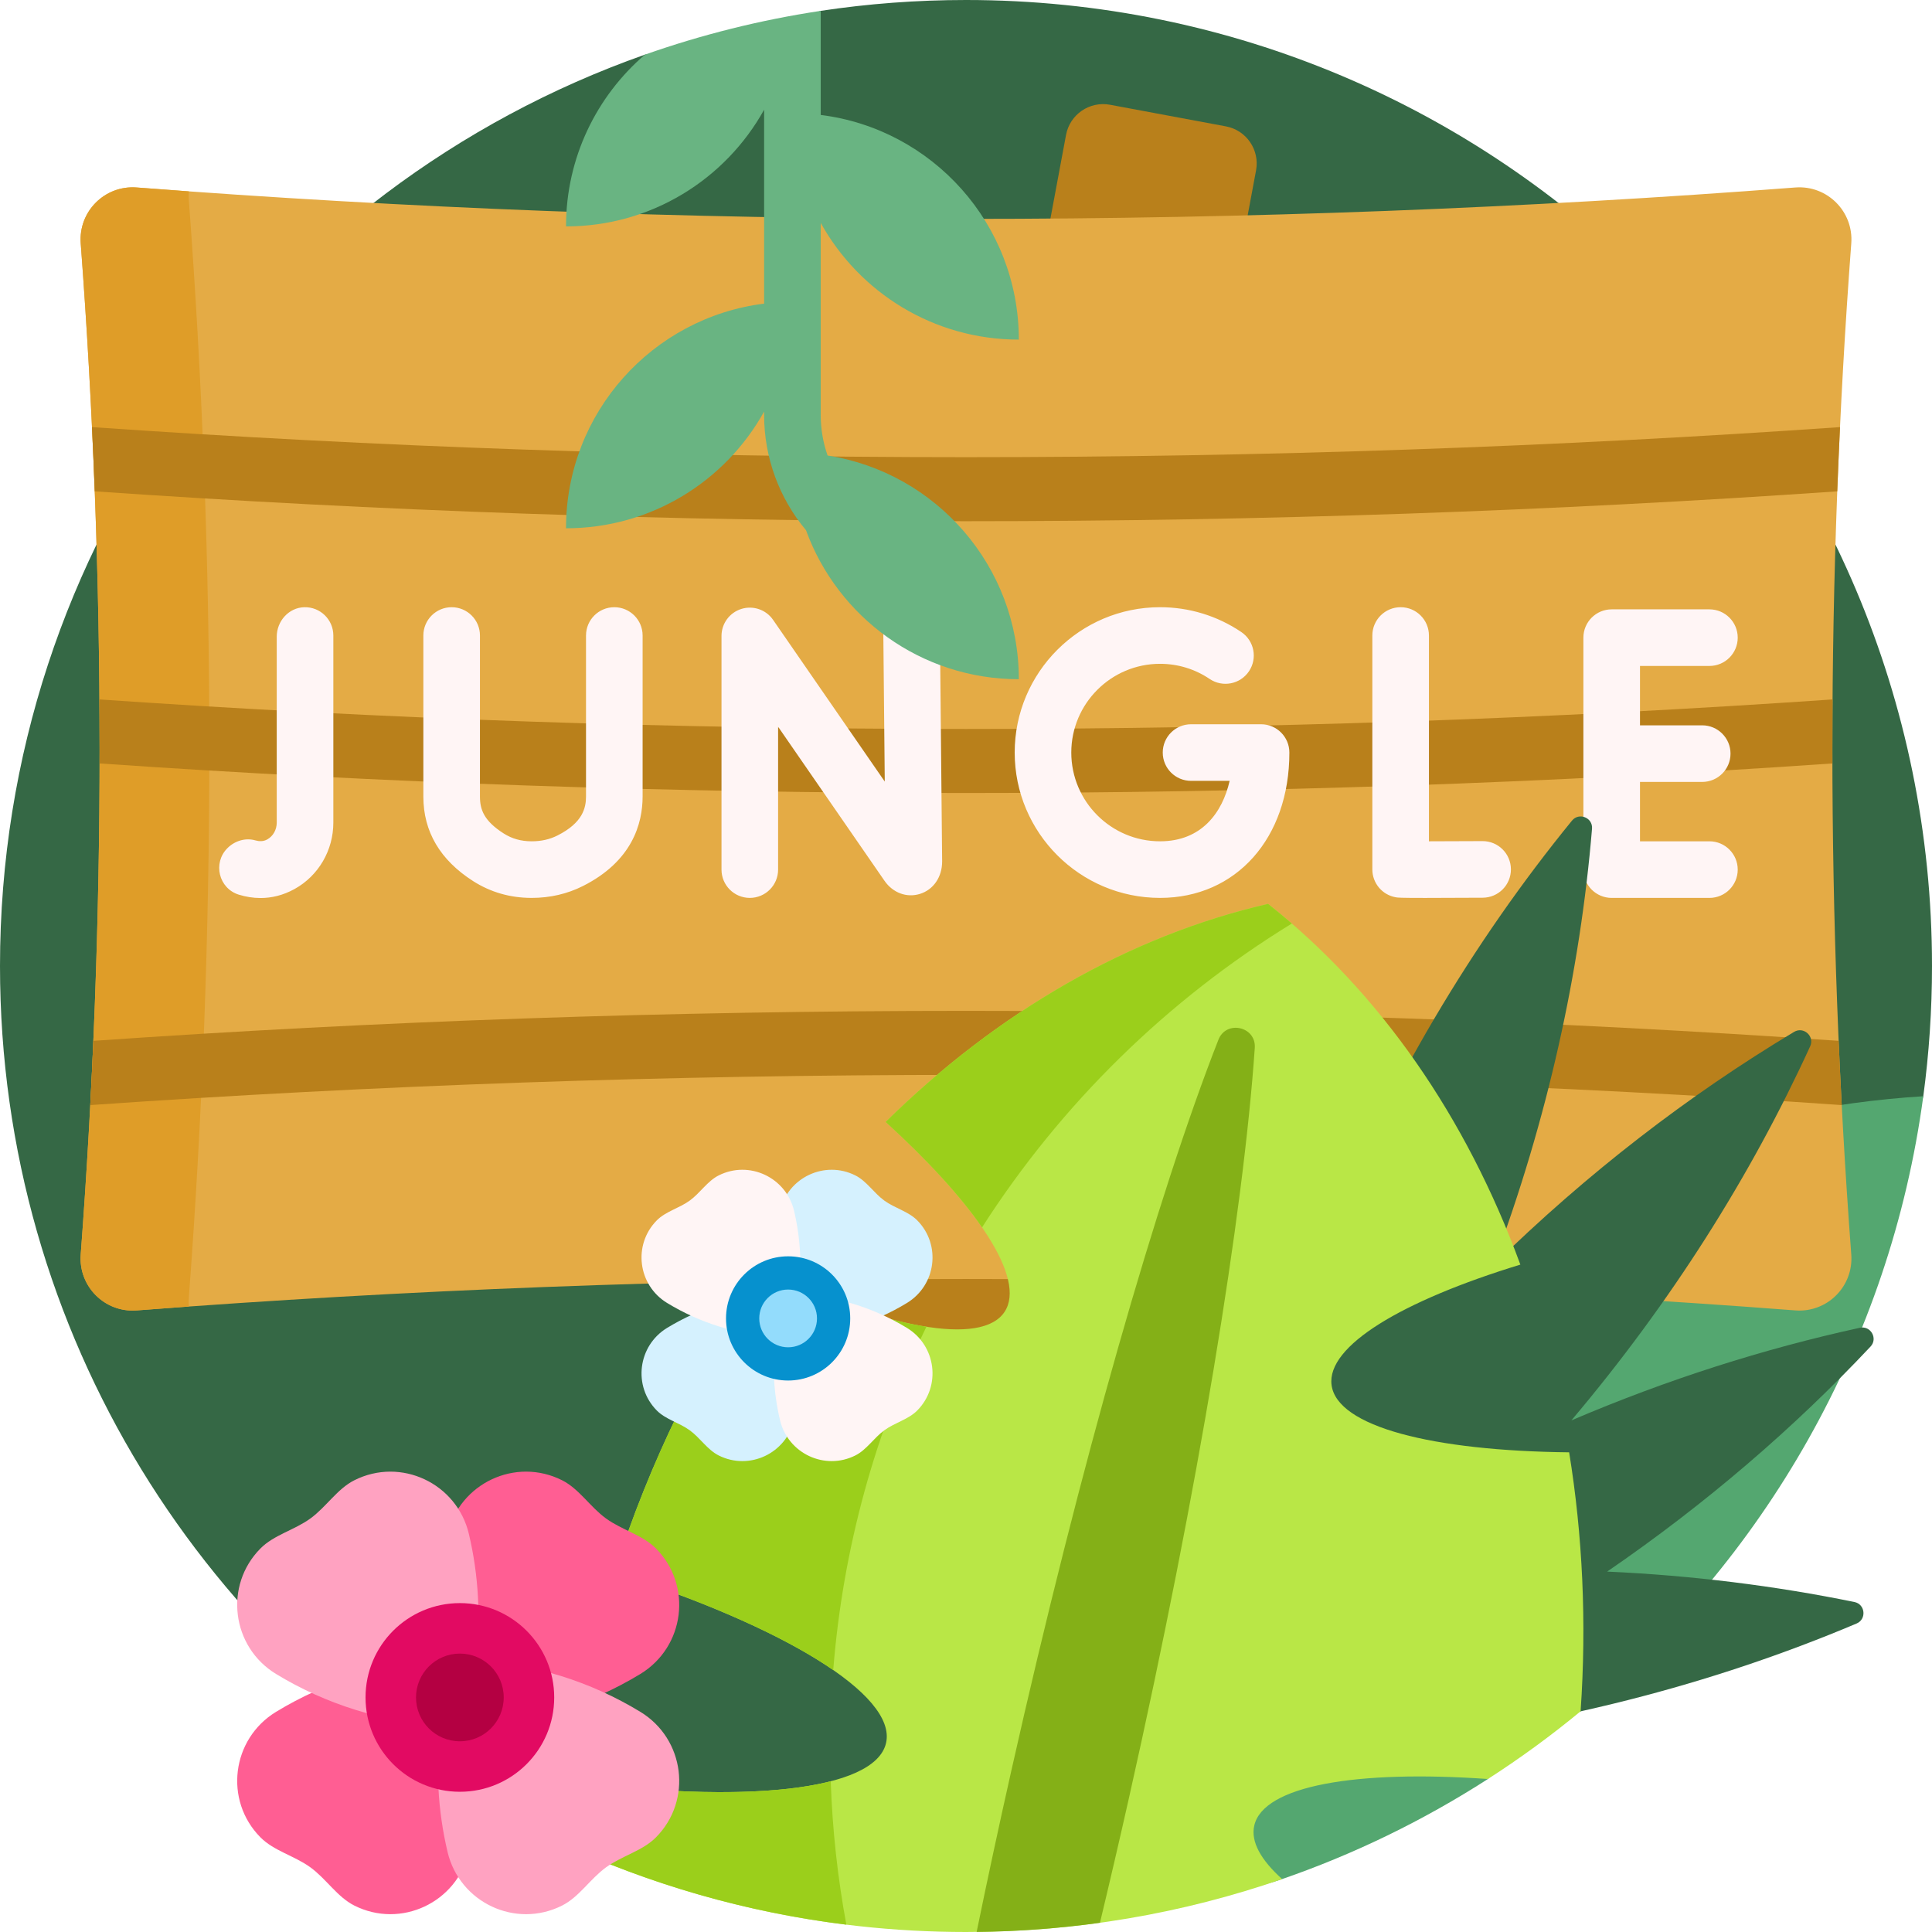
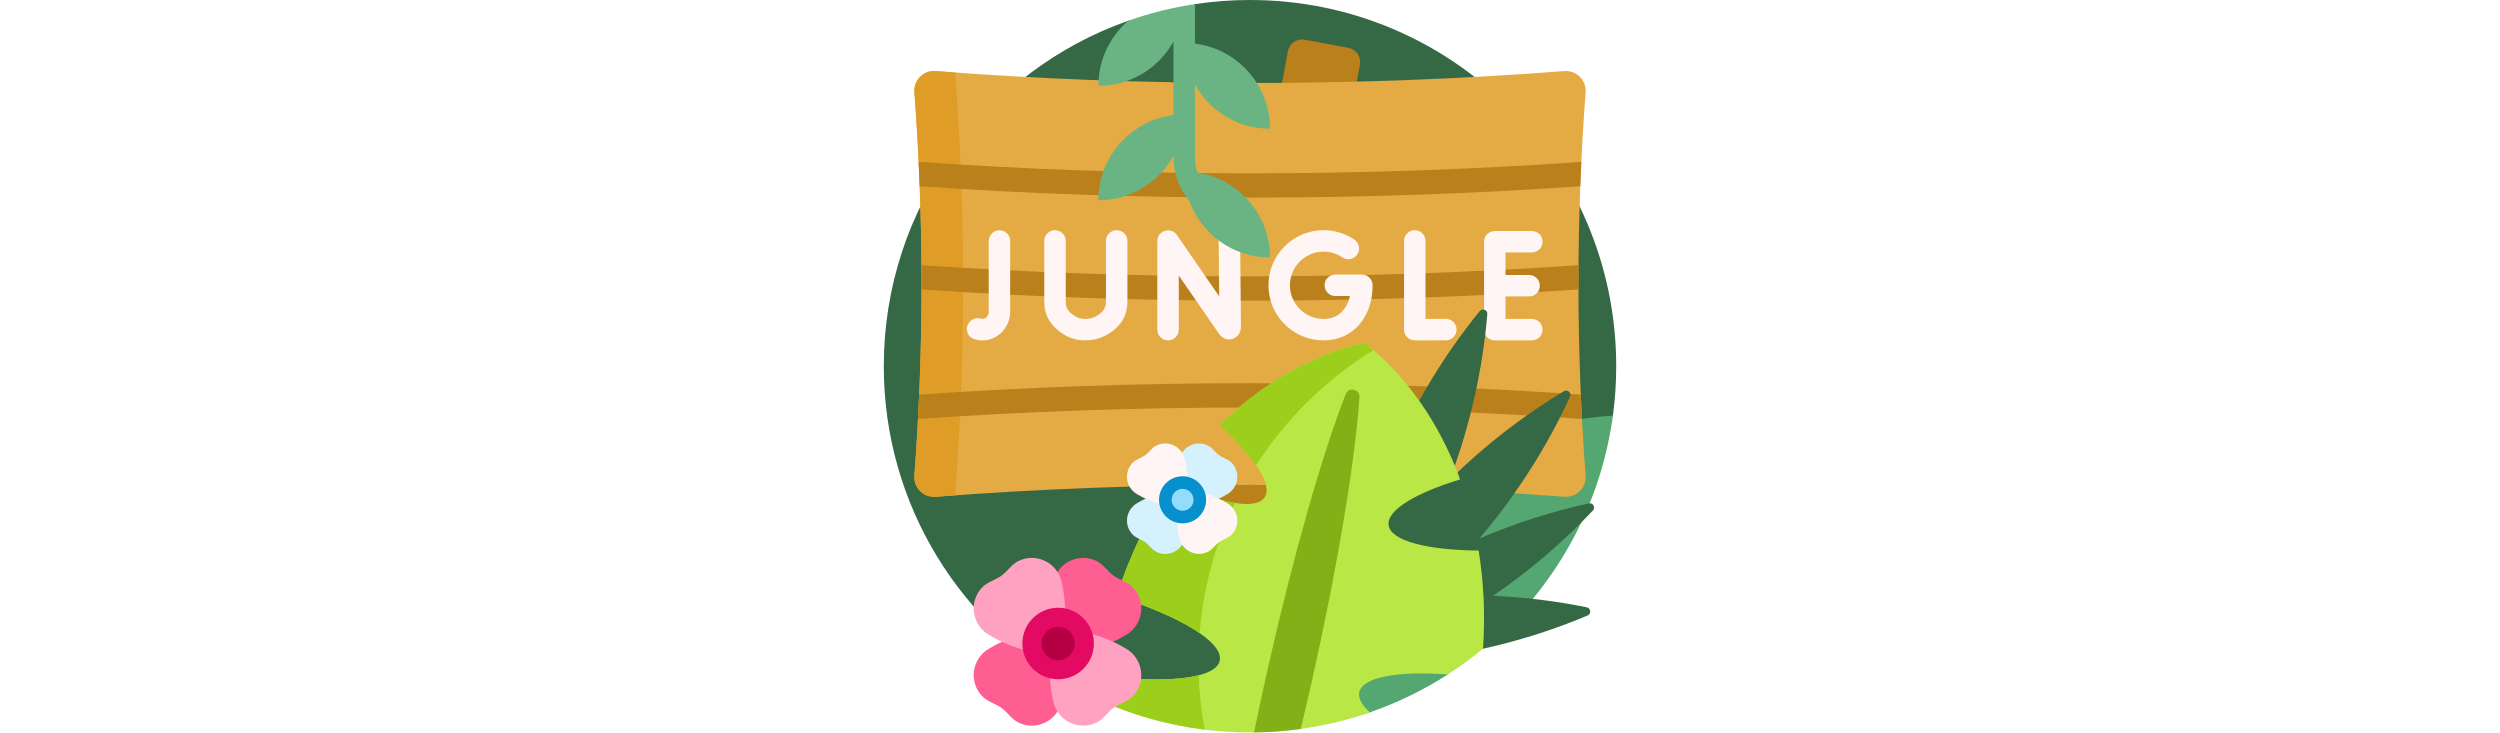
- <svg xmlns="http://www.w3.org/2000/svg" id="Capa_1" enable-background="new 0 0 512 512" height="512" viewBox="0 0 512 512" width="512">
+ <svg xmlns="http://www.w3.org/2000/svg" id="Capa_1" enable-background="new 0 0 512 512" height="150" viewBox="0 0 512 512" width="512">
  <g>
    <path d="m512 256c0 11.704-.785 23.224-2.306 34.511-.372 2.758-8.485 6.76-8.944 9.489-20.343 121.039-270.75 207.279-346.75 181-2.626-.908-16.271 2.118-18.715.809-80.518-43.135-135.285-128.076-135.285-225.809 0-111.554 71.352-206.443 170.907-241.518 1.606-.566 5.638 4.053 7.259 3.518 12-3.958 23.559-8.717 36.271-10.875 1.544-.262 1.509-4.015 3.062-4.249 12.558-1.894 25.415-2.876 38.501-2.876 141.385 0 256 114.615 256 256z" fill="#356845" />
    <path d="m211.746 415.174 70.763-379.414c1.013-5.429 6.235-9.01 11.664-7.997l30.698 5.725c5.429 1.013 9.01 6.235 7.997 11.664l-70.763 379.414c-1.013 5.429-6.235 9.01-11.664 7.997l-30.698-5.725c-5.429-1.013-9.01-6.235-7.997-11.664z" fill="#b9801b" />
    <path d="m509.693 290.511c-8.812 65.394-42.314 122.957-90.817 163-1.208.997-3.276-2.111-4.502-1.136-5.751 4.574-12.736 10.051-18.875 14.125-1.018.676-.158 4.294-1.186 4.956-17.086 10.991-35.565 20.006-55.112 26.72-32.168 11.049-62.176-21.068-48.854-52.363 36.973-86.854 120.559-149.092 219.346-155.302z" fill="#54a770" />
    <path d="m475.785 49.684c8.44-.648 15.458 6.371 14.823 14.812-3.307 43.952-5.008 88.661-5.008 133.983 0 45.321 1.7 90.03 5.008 133.982.635 8.441-6.383 15.46-14.823 14.812-71.138-5.463-144.619-8.324-219.786-8.324-75.166 0-148.646 2.861-219.784 8.324-8.44.648-15.458-6.371-14.823-14.812 3.307-43.952 5.008-88.66 5.008-133.981 0-45.322-1.7-90.031-5.008-133.982-.635-8.441 6.383-15.46 14.823-14.812 71.138 5.463 144.618 8.324 219.784 8.324 75.167-.001 148.647-2.863 219.786-8.326z" fill="#e4ab45" />
    <path d="m50.049 346.245c-4.621.331-9.232.674-13.834 1.027-8.44.648-15.458-6.371-14.823-14.812 3.307-43.952 5.008-88.66 5.008-133.981 0-45.322-1.7-90.031-5.008-133.982-.635-8.441 6.383-15.46 14.823-14.812 4.602.353 9.213.696 13.834 1.027-.062.773-.066 1.563-.006 2.365 3.589 47.698 5.434 96.217 5.434 145.402 0 49.184-1.845 97.703-5.434 145.401-.06.802-.056 1.592.006 2.365z" fill="#df9d28" />
    <path d="m485.648 185.354c-.032 4.369-.048 8.744-.048 13.125 0 1.283.002 2.565.004 3.847-74.585 5.147-151.304 7.831-229.606 7.831-78.301 0-155.02-2.684-229.604-7.831.003-1.282.004-2.564.004-3.847 0-4.381-.016-8.755-.048-13.124 74.598 5.149 151.331 7.834 229.647 7.834 78.319 0 155.053-2.685 229.651-7.835zm1.613 90.48c-75.105-5.222-152.38-7.946-231.26-7.946-78.881 0-156.157 2.723-231.262 7.946-.245 5.687-.517 11.362-.815 17.025 75.361-5.259 152.91-8.003 232.077-8.003 79.166 0 156.715 2.744 232.075 8.003-.298-5.663-.57-11.339-.815-17.025zm-231.262-137.707c78.752 0 155.905-2.714 230.894-7.92.216-5.684.458-11.358.728-17.019-75.218 5.239-152.615 7.971-231.622 7.971-79.006 0-156.402-2.732-231.62-7.971.269 5.662.512 11.335.728 17.019 74.989 5.206 152.14 7.92 230.892 7.92z" fill="#b9801b" />
    <path d="m249.097 168.344.58 59.946c0 4.138-2.306 7.486-5.875 8.601-3.496 1.093-7.184-.269-9.398-3.467l-28.199-40.833v37.862c0 4.142-3.358 7.5-7.5 7.5s-7.5-3.358-7.5-7.5v-61.921c0-3.282 2.134-6.183 5.268-7.16 3.134-.976 6.539.198 8.403 2.898l29.595 42.855-.374-38.637c-.04-4.142 3.285-7.532 7.427-7.572h.074c4.109.001 7.459 3.311 7.499 7.428zm143.812 54.558h-.043c-4.884.027-10.122.047-14.182.052v-54.537c0-4.142-3.358-7.5-7.5-7.5s-7.5 3.358-7.5 7.5v61.985c0 3.652 2.631 6.774 6.231 7.392.542.093.958.165 7.785.165 3.318 0 8.153-.017 15.25-.057 4.142-.023 7.481-3.4 7.458-7.542-.023-4.128-3.376-7.458-7.499-7.458zm-312.301-61.982c-4.105.123-7.269 3.704-7.269 7.811v49.268c0 1.891-.966 3.602-2.522 4.465-1.034.573-2.142.536-3.145.246-2.622-.758-5.45.119-7.386 2.043-3.969 3.944-2.319 10.721 3.032 12.353 1.788.546 3.713.878 5.725.878 2.887 0 5.955-.685 9.054-2.406 6.317-3.506 10.242-10.243 10.242-17.58v-49.583c0-4.217-3.483-7.622-7.731-7.495zm372.407 62.034h-18.401v-15.735h16.491c4.142 0 7.5-3.358 7.5-7.5s-3.358-7.5-7.5-7.5h-16.491v-15.735h18.401c4.142 0 7.5-3.358 7.5-7.5s-3.358-7.5-7.5-7.5h-25.901c-4.142 0-7.5 3.358-7.5 7.5v61.471c0 4.142 3.358 7.5 7.5 7.5h25.901c4.142 0 7.5-3.358 7.5-7.5s-3.358-7.501-7.5-7.501zm-118.817-31.019h-18.558c-4.142 0-7.5 3.358-7.5 7.5s3.358 7.5 7.5 7.5h10.229c-1.936 8.448-7.449 16.019-18.448 16.019-12.968 0-23.519-10.55-23.519-23.519s10.55-23.519 23.519-23.519c4.713 0 9.259 1.387 13.144 4.012 3.433 2.319 8.095 1.416 10.414-2.016 2.319-3.433 1.416-8.095-2.016-10.414-6.375-4.306-13.823-6.583-21.541-6.583-21.239 0-38.519 17.279-38.519 38.519s17.279 38.519 38.519 38.519c20.182 0 34.276-15.839 34.276-38.519 0-4.141-3.358-7.499-7.5-7.499zm-171.398-31.018c-4.142 0-7.5 3.358-7.5 7.5v42.644c0 3.045-.86 6.973-7.565 10.35-2.063 1.039-4.299 1.543-6.839 1.543h-.025c-2.788-.004-5.211-.688-7.407-2.091-5.204-3.325-6.271-6.305-6.271-9.758v-42.688c0-4.142-3.358-7.5-7.5-7.5s-7.5 3.358-7.5 7.5v42.688c0 9.269 4.439 16.805 13.194 22.398 4.61 2.946 9.812 4.443 15.463 4.451h.044c4.87 0 9.441-1.059 13.586-3.146 13.074-6.584 15.819-16.548 15.819-23.747v-42.644c.001-4.142-3.357-7.5-7.499-7.5z" fill="#fff5f5" />
    <path d="m270 180c-25.933 0-48.022-16.452-56.402-39.488-7.118-8.496-11.098-19.287-11.098-30.512v-.93c-10.235 18.445-29.91 30.93-52.5 30.93 0-30.597 22.903-55.845 52.5-59.536v-51.394c-10.235 18.445-29.91 30.93-52.5 30.93 0-18.204 8.107-34.515 20.908-45.518 14.944-5.265 30.523-9.182 46.592-11.606v27.588c29.597 3.691 52.5 28.939 52.5 59.536-22.59 0-42.265-12.484-52.5-30.93v50.93c0 3.688.629 7.309 1.822 10.72 28.71 4.478 50.678 29.314 50.678 59.28z" fill="#69b482" />
    <path d="m425.913 416.489c22.541 1.019 44.47 3.757 65.539 8.063 2.872.587 3.266 4.555.566 5.695-38.361 16.211-81.042 27.291-126.493 31.81-9.662.961-40.347-44.617-39.778-47.652 5.255-28.017 13.471-56.367 24.809-84.457 17.096-42.355 39.712-80.21 66.039-112.478 1.853-2.271 5.55-.779 5.308 2.142-3.15 37.902-11.763 77.009-26.255 115.769 24.971-24.487 51.901-45.192 79.805-61.922 2.514-1.507 5.485 1.152 4.265 3.817-15.69 34.276-36.83 67.843-63.288 99.143 25.37-10.837 51.027-18.997 76.461-24.545 2.864-.625 4.829 2.844 2.821 4.98-20.312 21.606-43.68 41.716-69.799 59.635z" fill="#356845" />
    <path d="m415.84 384.881c3.567 21.972 4.666 45.028 3.037 68.631-7.812 6.449-16.013 12.444-24.563 17.944-34.913-2.453-59.546 1.764-61.929 12.366-.952 4.234 1.74 9.067 7.394 14.155-26.251 9.087-54.438 14.023-83.779 14.023-38.352 0-74.733-8.434-107.392-23.547.445-5.484 1.036-10.995 1.778-16.527 46.463 6.236 81.564 2.724 84.433-10.036 2.868-12.76-27.354-30.955-72.016-45.203 9.403-29.476 22.709-56.385 38.93-79.935 32.939 15.171 58.48 20.169 64.522 10.848 5.686-8.772-7.254-28.128-31.546-50.275 29.6-29.133 64.549-49.333 101.339-57.788 29.633 23.387 52.575 56.6 66.861 95.597-31.433 9.62-51.412 21.577-50.027 31.938 1.472 11.011 26.696 17.424 62.958 17.809z" fill="#b9e746" />
    <path d="m201.733 336.753c17.176 7.911 32.34 13.055 43.777 14.846-13.515 27.879-22.122 58.579-24.696 90.979-12.691-8.773-33.105-17.945-58.011-25.89 9.403-29.476 22.709-56.386 38.93-79.935zm134.315-97.216c-36.791 8.456-71.74 28.655-101.339 57.788 11.135 10.151 19.883 19.715 25.547 27.943 20.906-32.648 49.019-60.237 82.095-80.522-2.066-1.786-4.167-3.523-6.303-5.209zm-185.662 232.389c-.743 5.532-1.334 11.043-1.778 16.527 23.516 10.882 48.961 18.301 75.683 21.602-2.293-12.377-3.695-25.067-4.138-38.001-14.959 3.861-40.037 3.862-69.767-.128z" fill="#9bcf1b" />
    <path d="m332.53 277.711c-3.013 43.816-14.932 116.857-33.318 198.654-2.537 11.285-5.113 22.366-7.713 33.193-10.696 1.484-21.603 2.307-32.679 2.426 2.844-13.86 5.905-28.11 9.171-42.637 18.387-81.797 38.873-152.913 54.9-193.803 2.082-5.311 10.031-3.524 9.639 2.167z" fill="#84b017" />
    <path d="m169.704 443.62c-13.295 8.094-28.316 12.719-43.628 13.647 1.375 11.103.797 22.461-1.823 33.515-3.183 13.43-18.029 20.416-30.356 14.208-4.528-2.28-7.409-7.051-11.644-10.127-4.235-3.077-9.662-4.343-13.23-7.945-9.713-9.805-7.657-26.084 4.132-33.261 13.295-8.094 28.316-12.719 43.628-13.647-1.375-11.103-.797-22.461 1.823-33.515 3.183-13.43 18.029-20.416 30.356-14.208 4.528 2.28 7.409 7.051 11.644 10.127s9.662 4.343 13.23 7.945c9.714 9.805 7.657 26.084-4.132 33.261z" fill="#ff5e93" />
    <path d="m173.837 486.919c-3.568 3.602-8.995 4.868-13.23 7.945s-7.116 7.847-11.644 10.127c-12.327 6.208-27.173-.779-30.356-14.208-2.62-11.054-3.198-22.412-1.823-33.515-15.312-.928-30.333-5.553-43.628-13.647-11.789-7.177-13.846-23.456-4.132-33.261 3.568-3.602 8.995-4.868 13.23-7.945s7.116-7.847 11.644-10.127c12.327-6.208 27.173.779 30.356 14.208 2.62 11.054 3.198 22.412 1.823 33.515 15.312.928 30.333 5.553 43.628 13.647 11.788 7.177 13.845 23.456 4.132 33.261z" fill="#ffa2c1" />
    <path d="m146.871 449.839c0 13.807-11.193 25-25 25s-25-11.193-25-25 11.193-25 25-25 25 11.193 25 25z" fill="#e20a62" />
    <path d="m133.492 449.839c0 6.418-5.203 11.621-11.621 11.621s-11.621-5.203-11.621-11.621 5.203-11.621 11.621-11.621 11.621 5.203 11.621 11.621z" fill="#b40042" />
    <path d="m240.35 345.3c-8.752 5.329-18.641 8.373-28.721 8.984.905 7.309.525 14.786-1.2 22.064-2.095 8.841-11.869 13.441-19.984 9.354-2.981-1.501-4.878-4.642-7.666-6.667s-6.361-2.859-8.71-5.23c-6.395-6.455-5.04-17.172 2.72-21.897 8.752-5.329 18.641-8.373 28.721-8.984-.905-7.309-.525-14.786 1.2-22.064 2.095-8.841 11.869-13.441 19.984-9.354 2.981 1.501 4.878 4.642 7.666 6.667s6.361 2.859 8.71 5.23c6.395 6.455 5.041 17.172-2.72 21.897z" fill="#d5f1fe" />
    <path d="m243.07 373.804c-2.349 2.371-5.922 3.205-8.71 5.23s-4.685 5.166-7.666 6.667c-8.115 4.087-17.889-.513-19.984-9.354-1.725-7.277-2.105-14.754-1.2-22.064-10.08-.611-19.969-3.656-28.721-8.984-7.761-4.725-9.115-15.442-2.72-21.896 2.349-2.371 5.922-3.205 8.71-5.23s4.685-5.166 7.666-6.667c8.115-4.087 17.889.513 19.984 9.354 1.725 7.277 2.105 14.754 1.2 22.064 10.08.611 19.969 3.656 28.721 8.984 7.761 4.725 9.115 15.441 2.72 21.896z" fill="#fff5f5" />
    <path d="m225.318 349.394c0 9.09-7.369 16.458-16.458 16.458-9.09 0-16.458-7.369-16.458-16.458 0-9.09 7.369-16.458 16.458-16.458 9.09-.001 16.458 7.368 16.458 16.458z" fill="#0691ce" />
    <path d="m216.511 349.394c0 4.225-3.425 7.651-7.651 7.651s-7.651-3.425-7.651-7.651c0-4.225 3.425-7.651 7.651-7.651s7.651 3.425 7.651 7.651z" fill="#93dcfc" />
  </g>
</svg>
